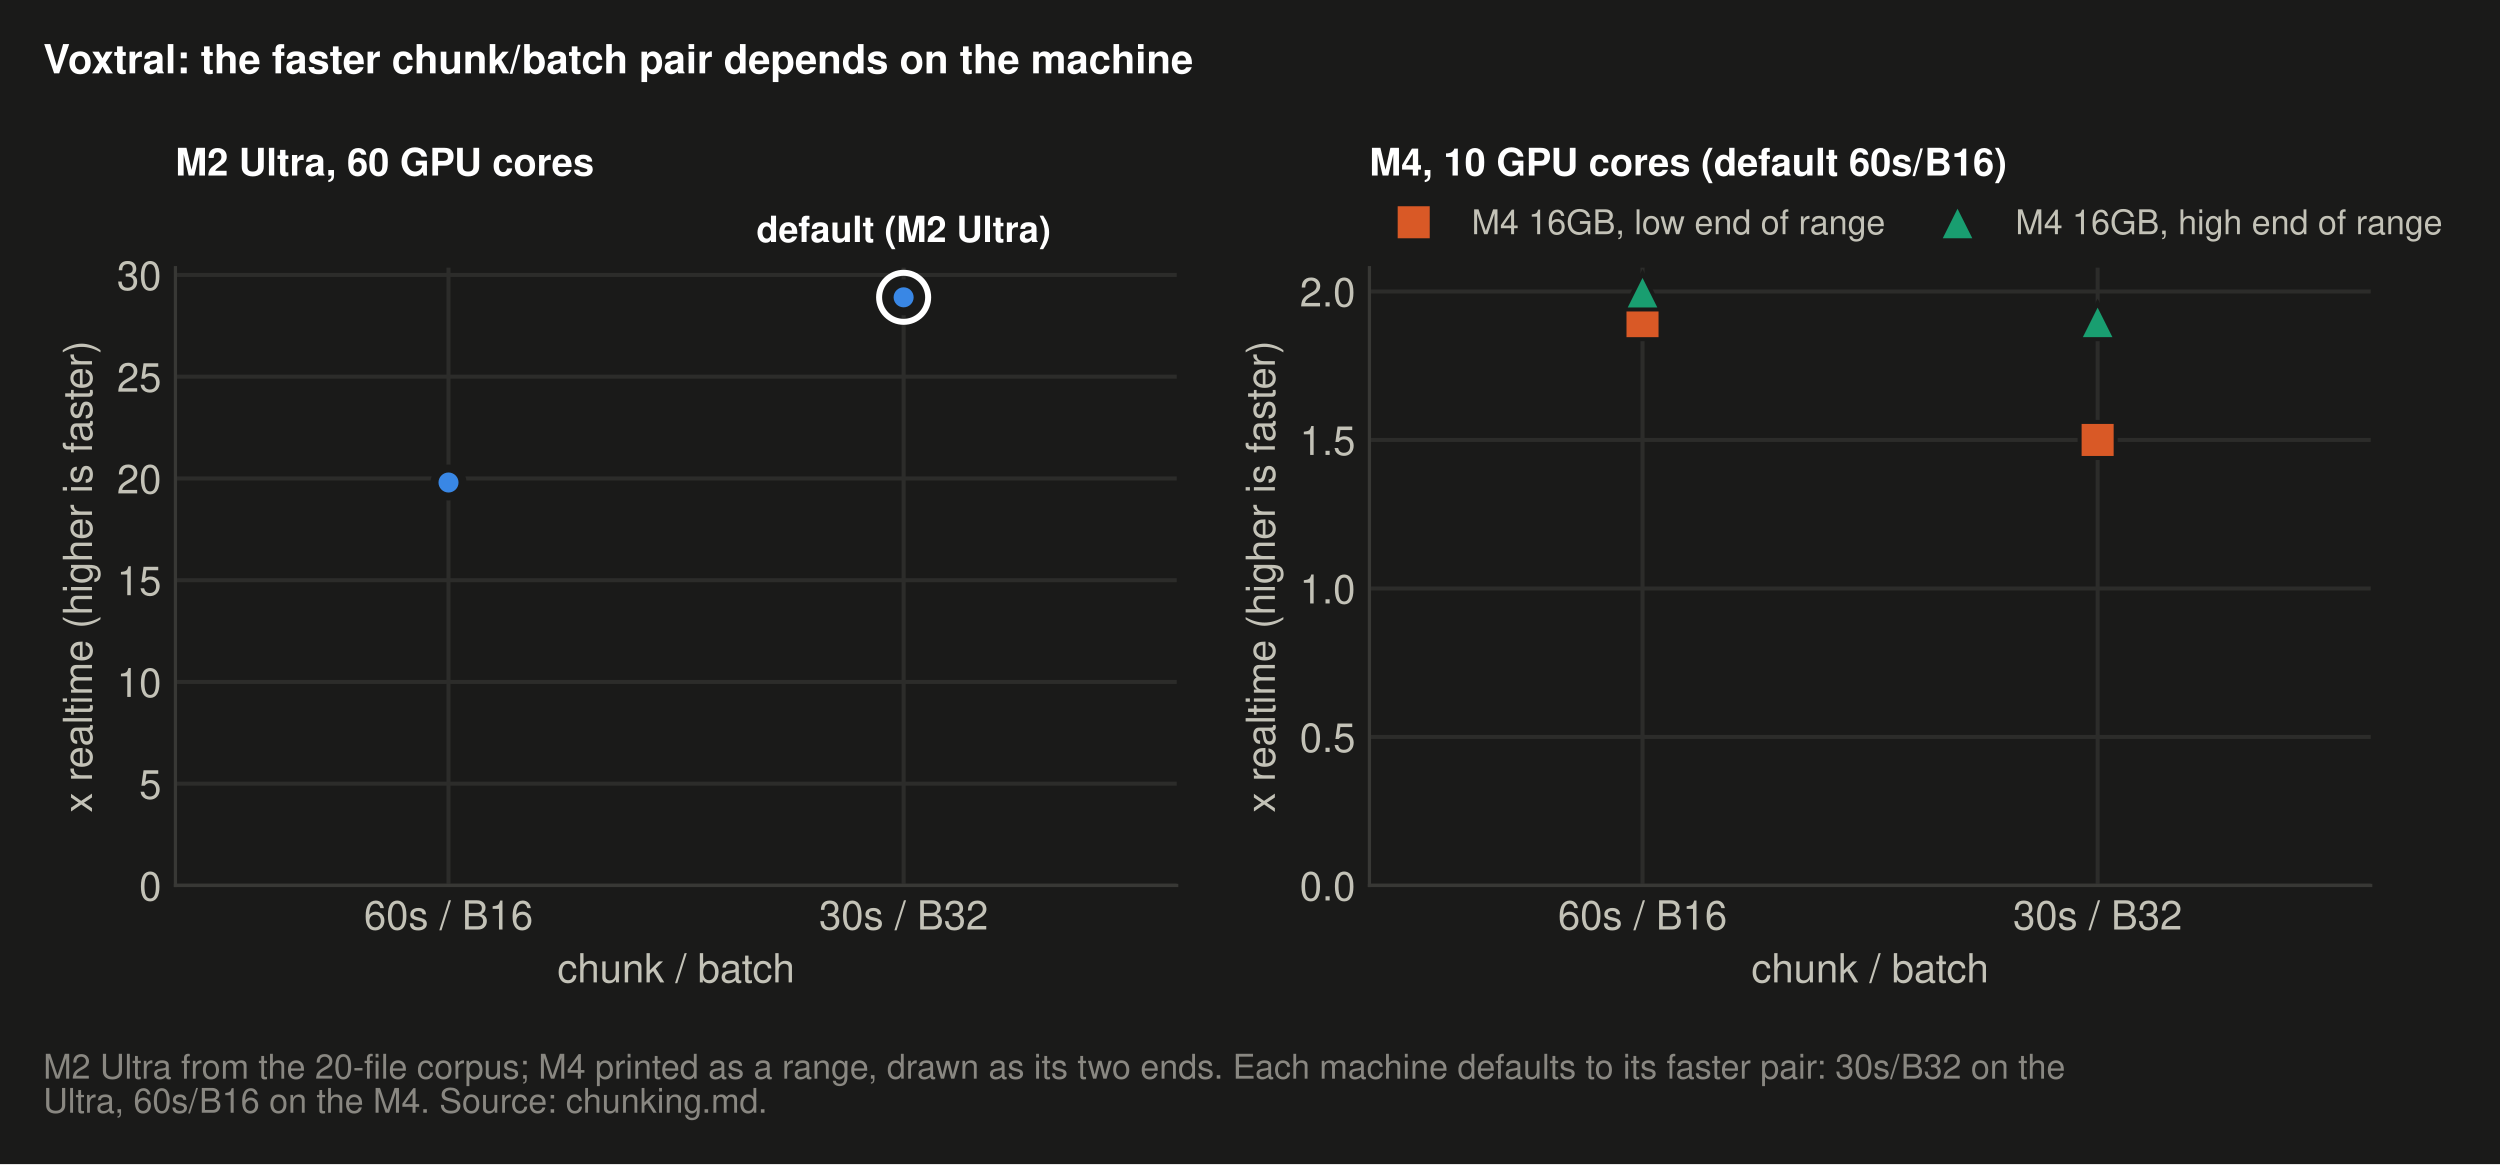
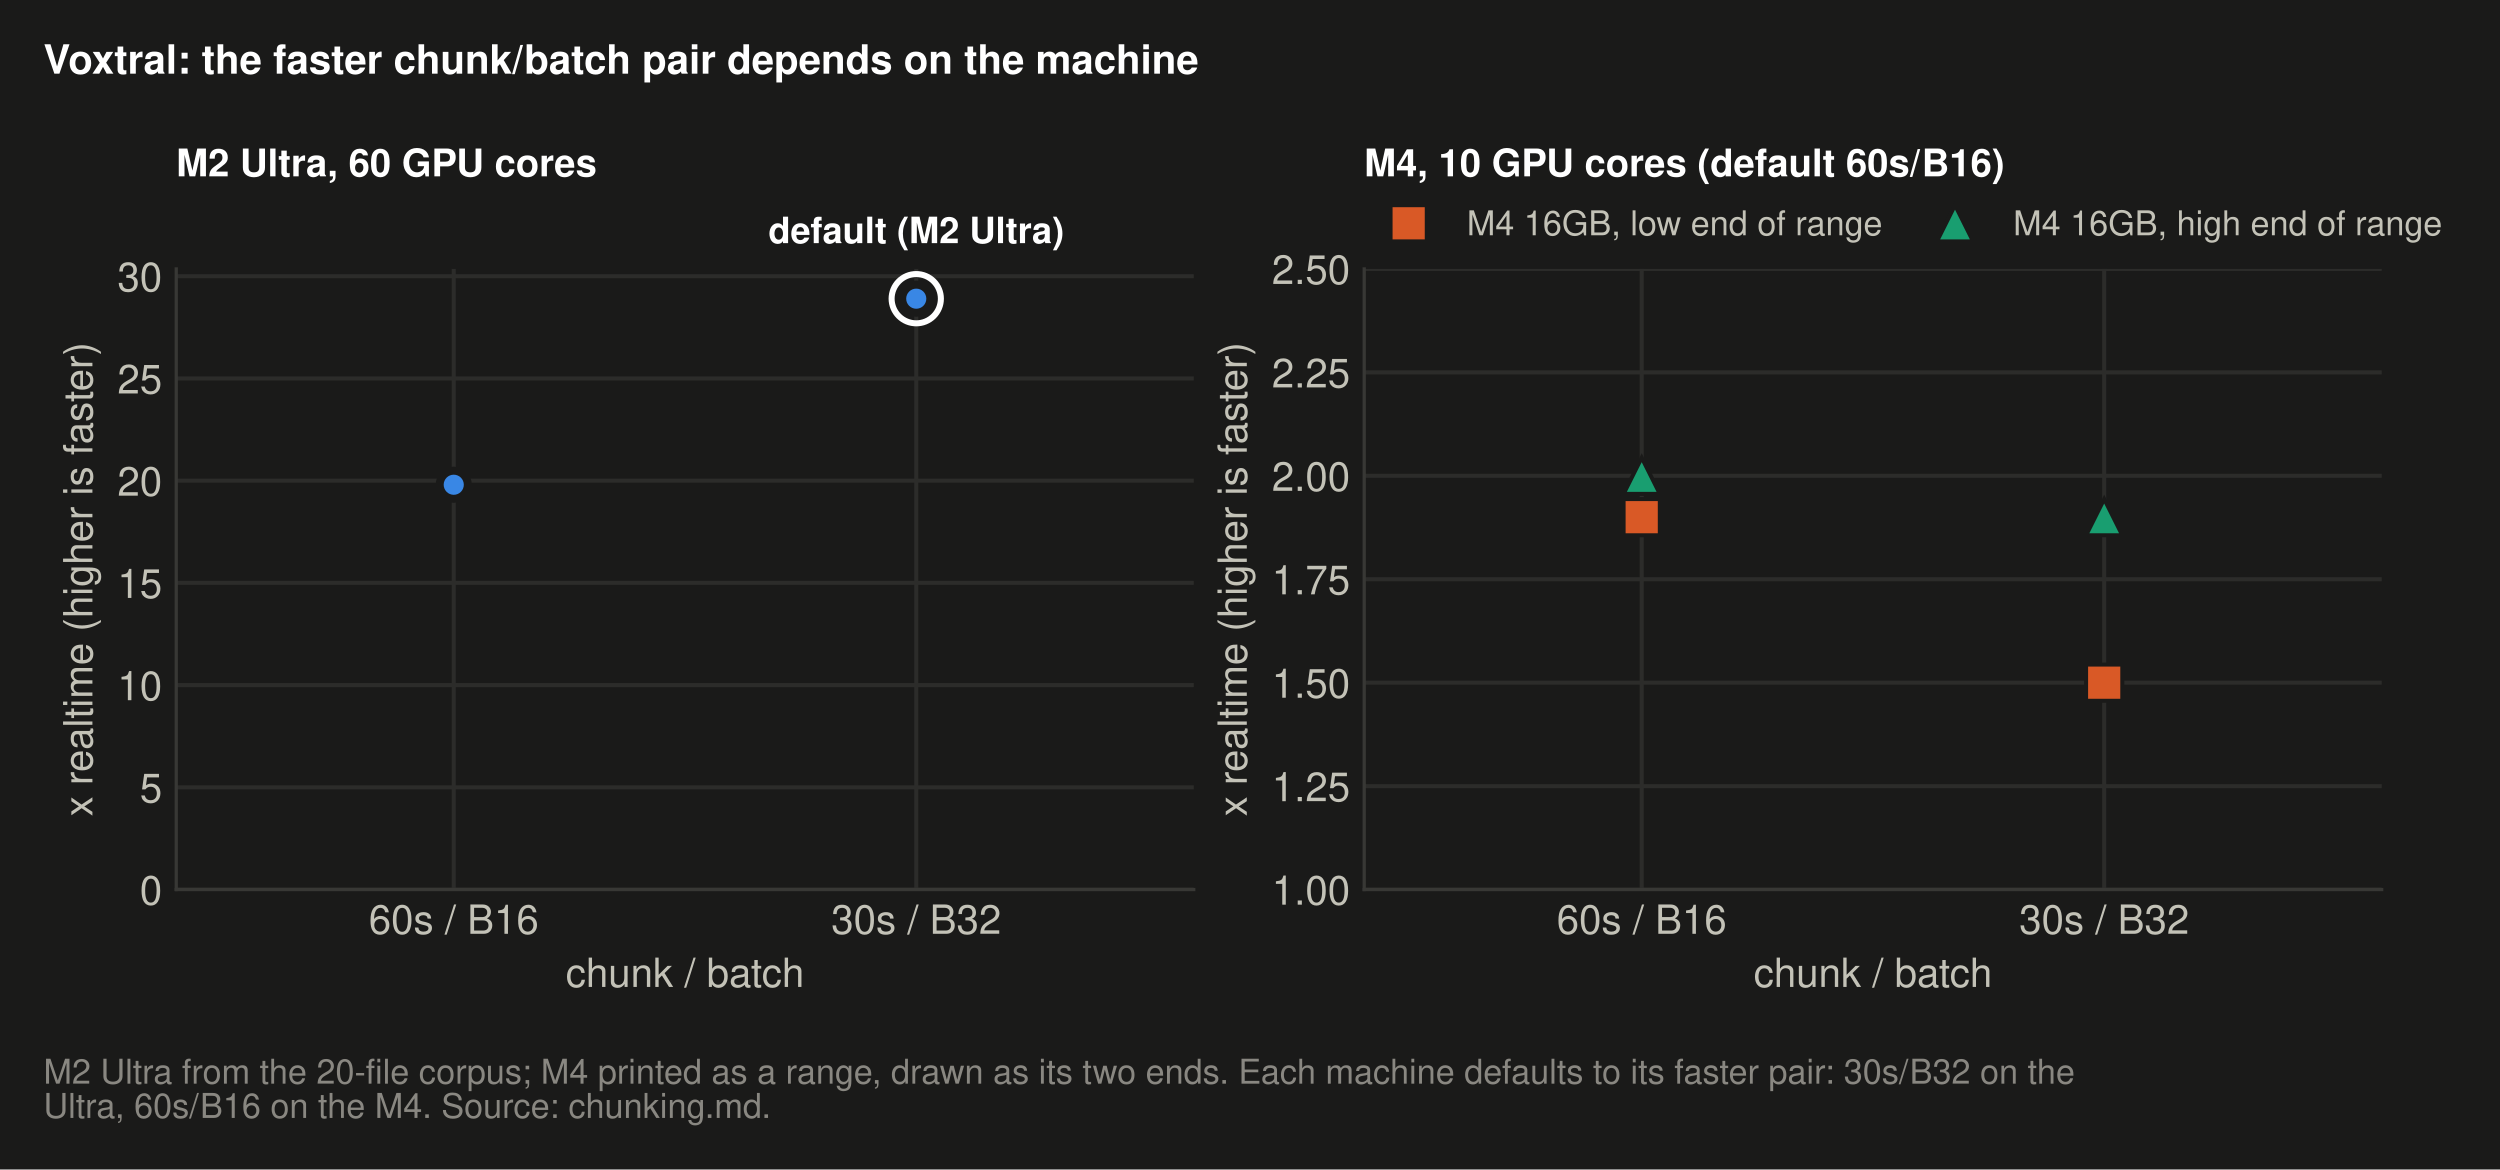
- <svg xmlns="http://www.w3.org/2000/svg" xmlns:xlink="http://www.w3.org/1999/xlink" width="624.152pt" height="290.618pt" viewBox="0 0 624.152 290.618" version="1.1">
+ <svg xmlns="http://www.w3.org/2000/svg" xmlns:xlink="http://www.w3.org/1999/xlink" width="621.272pt" height="290.618pt" viewBox="0 0 621.272 290.618" version="1.1">
  <defs>
    <style type="text/css">*{stroke-linejoin: round; stroke-linecap: butt}</style>
  </defs>
  <g id="figure_1">
    <g id="patch_1">
-       <path d="M 0 290.618  L 624.152 290.618  L 624.152 0  L 0 0  z " style="fill: #1a1a19" />
+       <path d="M 0 290.618  L 621.272 290.618  L 621.272 0  L 0 0  z " style="fill: #1a1a19" />
    </g>
    <g id="axes_1">
      <g id="patch_2">
-         <path d="M 43.8 221.062  L 293.776 221.062  L 293.776 66.83  L 43.8 66.83  z " style="fill: #1a1a19" />
+         <path d="M 43.8 221.062  L 296.656 221.062  L 296.656 66.83  L 43.8 66.83  z " style="fill: #1a1a19" />
      </g>
      <g id="matplotlib.axis_1">
        <g id="xtick_1">
          <g id="line2d_1">
-             <path d="M 111.975 221.062  L 111.975 66.83  " clip-path="url(#p4c368484f6)" style="fill: none; stroke: #2c2c2a; stroke-linecap: round" />
+             <path d="M 112.761 221.062  L 112.761 66.83  " clip-path="url(#p6607f27515)" style="fill: none; stroke: #2c2c2a; stroke-linecap: round" />
          </g>
          <g id="line2d_2" />
          <g id="text_1">
-             <text style="font-size: 10px; font-family: 'Helvetica', 'Arial', 'DejaVu Sans'; text-anchor: middle; fill: #c3c2b7" x="111.975" y="232.062" transform="rotate(-0 111.9754 232.0616)">60s / B16</text>
+             <text style="font-size: 10px; font-family: 'Helvetica', 'Arial', 'DejaVu Sans'; text-anchor: middle; fill: #c3c2b7" x="112.761" y="232.062" transform="rotate(-0 112.7608 232.0616)">60s / B16</text>
          </g>
        </g>
        <g id="xtick_2">
          <g id="line2d_3">
-             <path d="M 225.601 221.062  L 225.601 66.83  " clip-path="url(#p4c368484f6)" style="fill: none; stroke: #2c2c2a; stroke-linecap: round" />
+             <path d="M 227.696 221.062  L 227.696 66.83  " clip-path="url(#p6607f27515)" style="fill: none; stroke: #2c2c2a; stroke-linecap: round" />
          </g>
          <g id="line2d_4" />
          <g id="text_2">
-             <text style="font-size: 10px; font-family: 'Helvetica', 'Arial', 'DejaVu Sans'; text-anchor: middle; fill: #c3c2b7" x="225.601" y="232.062" transform="rotate(-0 225.601 232.0616)">30s / B32</text>
+             <text style="font-size: 10px; font-family: 'Helvetica', 'Arial', 'DejaVu Sans'; text-anchor: middle; fill: #c3c2b7" x="227.696" y="232.062" transform="rotate(-0 227.6955 232.0616)">30s / B32</text>
          </g>
        </g>
        <g id="text_3">
-           <text style="font-size: 10px; font-family: 'Helvetica', 'Arial', 'DejaVu Sans'; text-anchor: middle; fill: #c3c2b7" x="168.788" y="245.261" transform="rotate(-0 168.7882 245.2608)">chunk / batch</text>
+           <text style="font-size: 10px; font-family: 'Helvetica', 'Arial', 'DejaVu Sans'; text-anchor: middle; fill: #c3c2b7" x="170.228" y="245.261" transform="rotate(-0 170.2282 245.2608)">chunk / batch</text>
        </g>
      </g>
      <g id="matplotlib.axis_2">
        <g id="ytick_1">
          <g id="line2d_5">
-             <path d="M 43.8 221.062  L 293.776 221.062  " clip-path="url(#p4c368484f6)" style="fill: none; stroke: #2c2c2a; stroke-linecap: round" />
+             <path d="M 43.8 221.062  L 296.656 221.062  " clip-path="url(#p6607f27515)" style="fill: none; stroke: #2c2c2a; stroke-linecap: round" />
          </g>
          <g id="line2d_6" />
          <g id="text_4">
            <text style="font-size: 10px; font-family: 'Helvetica', 'Arial', 'DejaVu Sans'; text-anchor: end; fill: #c3c2b7" x="40.3" y="224.812" transform="rotate(-0 40.3 224.8116)">0</text>
          </g>
        </g>
        <g id="ytick_2">
          <g id="line2d_7">
-             <path d="M 43.8 195.658  L 293.776 195.658  " clip-path="url(#p4c368484f6)" style="fill: none; stroke: #2c2c2a; stroke-linecap: round" />
+             <path d="M 43.8 195.658  L 296.656 195.658  " clip-path="url(#p6607f27515)" style="fill: none; stroke: #2c2c2a; stroke-linecap: round" />
          </g>
          <g id="line2d_8" />
          <g id="text_5">
            <text style="font-size: 10px; font-family: 'Helvetica', 'Arial', 'DejaVu Sans'; text-anchor: end; fill: #c3c2b7" x="40.3" y="199.408" transform="rotate(-0 40.3 199.4078)">5</text>
          </g>
        </g>
        <g id="ytick_3">
          <g id="line2d_9">
-             <path d="M 43.8 170.254  L 293.776 170.254  " clip-path="url(#p4c368484f6)" style="fill: none; stroke: #2c2c2a; stroke-linecap: round" />
+             <path d="M 43.8 170.254  L 296.656 170.254  " clip-path="url(#p6607f27515)" style="fill: none; stroke: #2c2c2a; stroke-linecap: round" />
          </g>
          <g id="line2d_10" />
          <g id="text_6">
            <text style="font-size: 10px; font-family: 'Helvetica', 'Arial', 'DejaVu Sans'; text-anchor: end; fill: #c3c2b7" x="40.3" y="174.004" transform="rotate(-0 40.3 174.004)">10</text>
          </g>
        </g>
        <g id="ytick_4">
          <g id="line2d_11">
-             <path d="M 43.8 144.85  L 293.776 144.85  " clip-path="url(#p4c368484f6)" style="fill: none; stroke: #2c2c2a; stroke-linecap: round" />
+             <path d="M 43.8 144.85  L 296.656 144.85  " clip-path="url(#p6607f27515)" style="fill: none; stroke: #2c2c2a; stroke-linecap: round" />
          </g>
          <g id="line2d_12" />
          <g id="text_7">
            <text style="font-size: 10px; font-family: 'Helvetica', 'Arial', 'DejaVu Sans'; text-anchor: end; fill: #c3c2b7" x="40.3" y="148.6" transform="rotate(-0 40.3 148.6002)">15</text>
          </g>
        </g>
        <g id="ytick_5">
          <g id="line2d_13">
-             <path d="M 43.8 119.446  L 293.776 119.446  " clip-path="url(#p4c368484f6)" style="fill: none; stroke: #2c2c2a; stroke-linecap: round" />
+             <path d="M 43.8 119.446  L 296.656 119.446  " clip-path="url(#p6607f27515)" style="fill: none; stroke: #2c2c2a; stroke-linecap: round" />
          </g>
          <g id="line2d_14" />
          <g id="text_8">
            <text style="font-size: 10px; font-family: 'Helvetica', 'Arial', 'DejaVu Sans'; text-anchor: end; fill: #c3c2b7" x="40.3" y="123.196" transform="rotate(-0 40.3 123.1964)">20</text>
          </g>
        </g>
        <g id="ytick_6">
          <g id="line2d_15">
-             <path d="M 43.8 94.043  L 293.776 94.043  " clip-path="url(#p4c368484f6)" style="fill: none; stroke: #2c2c2a; stroke-linecap: round" />
+             <path d="M 43.8 94.043  L 296.656 94.043  " clip-path="url(#p6607f27515)" style="fill: none; stroke: #2c2c2a; stroke-linecap: round" />
          </g>
          <g id="line2d_16" />
          <g id="text_9">
            <text style="font-size: 10px; font-family: 'Helvetica', 'Arial', 'DejaVu Sans'; text-anchor: end; fill: #c3c2b7" x="40.3" y="97.793" transform="rotate(-0 40.3 97.79255)">25</text>
          </g>
        </g>
        <g id="ytick_7">
          <g id="line2d_17">
-             <path d="M 43.8 68.639  L 293.776 68.639  " clip-path="url(#p4c368484f6)" style="fill: none; stroke: #2c2c2a; stroke-linecap: round" />
+             <path d="M 43.8 68.639  L 296.656 68.639  " clip-path="url(#p6607f27515)" style="fill: none; stroke: #2c2c2a; stroke-linecap: round" />
          </g>
          <g id="line2d_18" />
          <g id="text_10">
            <text style="font-size: 10px; font-family: 'Helvetica', 'Arial', 'DejaVu Sans'; text-anchor: end; fill: #c3c2b7" x="40.3" y="72.389" transform="rotate(-0 40.3 72.38875)">30</text>
          </g>
        </g>
        <g id="text_11">
          <text style="font-size: 10px; font-family: 'Helvetica', 'Arial', 'DejaVu Sans'; text-anchor: middle; fill: #c3c2b7" x="22.966" y="143.946" transform="rotate(-90 22.96562 143.9458)">x realtime (higher is faster)</text>
        </g>
      </g>
      <g id="patch_3">
        <path d="M 43.8 221.062  L 43.8 66.83  " style="fill: none; stroke: #383835; stroke-width: 0.8; stroke-linejoin: miter; stroke-linecap: square" />
      </g>
      <g id="patch_4">
-         <path d="M 43.8 221.062  L 293.776 221.062  " style="fill: none; stroke: #383835; stroke-width: 0.8; stroke-linejoin: miter; stroke-linecap: square" />
+         <path d="M 43.8 221.062  L 296.656 221.062  " style="fill: none; stroke: #383835; stroke-width: 0.8; stroke-linejoin: miter; stroke-linecap: square" />
      </g>
      <g id="line2d_19">
        <defs>
          <path id="m3d7b4c0e3e" d="M 0 3.5  C 0.928 3.5 1.819 3.131 2.475 2.475  C 3.131 1.819 3.5 0.928 3.5 0  C 3.5 -0.928 3.131 -1.819 2.475 -2.475  C 1.819 -3.131 0.928 -3.5 0 -3.5  C -0.928 -3.5 -1.819 -3.131 -2.475 -2.475  C -3.131 -1.819 -3.5 -0.928 -3.5 0  C -3.5 0.928 -3.131 1.819 -2.475 2.475  C -1.819 3.131 -0.928 3.5 0 3.5  z " style="stroke: #1a1a19; stroke-width: 2" />
        </defs>
-         <g clip-path="url(#p4c368484f6)">
-           <use xlink:href="#m3d7b4c0e3e" x="111.975" y="120.463" style="fill: #3987e5; stroke: #1a1a19; stroke-width: 2" />
-           <use xlink:href="#m3d7b4c0e3e" x="225.601" y="74.228" style="fill: #3987e5; stroke: #1a1a19; stroke-width: 2" />
+         <g clip-path="url(#p6607f27515)">
+           <use xlink:href="#m3d7b4c0e3e" x="112.761" y="120.463" style="fill: #3987e5; stroke: #1a1a19; stroke-width: 2" />
+           <use xlink:href="#m3d7b4c0e3e" x="227.696" y="74.228" style="fill: #3987e5; stroke: #1a1a19; stroke-width: 2" />
        </g>
      </g>
      <g id="text_12">
-         <text style="font-weight: 700; font-size: 9px; font-family: 'Helvetica', 'Arial', 'DejaVu Sans'; text-anchor: middle; fill: #ffffff" x="225.601" y="60.412" transform="rotate(-0 225.601 60.41212)">default (M2 Ultra)</text>
+         <text style="font-weight: 700; font-size: 9px; font-family: 'Helvetica', 'Arial', 'DejaVu Sans'; text-anchor: middle; fill: #ffffff" x="227.696" y="60.412" transform="rotate(-0 227.6955 60.41212)">default (M2 Ultra)</text>
      </g>
      <g id="text_13">
        <text style="font-weight: 700; font-size: 9.5px; font-family: 'Helvetica', 'Arial', 'DejaVu Sans'; text-anchor: start; fill: #ffffff" x="43.8" y="43.83" transform="rotate(-0 43.8 43.83)">M2 Ultra, 60 GPU cores</text>
      </g>
      <g id="PathCollection_1">
-         <path d="M 225.601 80.351  C 227.225 80.351 228.783 79.706 229.931 78.558  C 231.079 77.409 231.725 75.852 231.725 74.228  C 231.725 72.604 231.079 71.046 229.931 69.897  C 228.783 68.749 227.225 68.104 225.601 68.104  C 223.977 68.104 222.419 68.749 221.271 69.897  C 220.123 71.046 219.477 72.604 219.477 74.228  C 219.477 75.852 220.123 77.409 221.271 78.558  C 222.419 79.706 223.977 80.351 225.601 80.351  L 225.601 80.351  z " clip-path="url(#p4c368484f6)" style="fill: none; stroke: #ffffff; stroke-width: 1.5" />
+         <path d="M 227.696 80.351  C 229.32 80.351 230.877 79.706 232.026 78.558  C 233.174 77.409 233.819 75.852 233.819 74.228  C 233.819 72.604 233.174 71.046 232.026 69.897  C 230.877 68.749 229.32 68.104 227.696 68.104  C 226.072 68.104 224.514 68.749 223.365 69.897  C 222.217 71.046 221.572 72.604 221.572 74.228  C 221.572 75.852 222.217 77.409 223.365 78.558  C 224.514 79.706 226.072 80.351 227.696 80.351  L 227.696 80.351  z " clip-path="url(#p6607f27515)" style="fill: none; stroke: #ffffff; stroke-width: 1.5" />
      </g>
    </g>
    <g id="axes_2">
      <g id="patch_5">
-         <path d="M 341.896 221.062  L 591.873 221.062  L 591.873 66.83  L 341.896 66.83  z " style="fill: #1a1a19" />
+         <path d="M 339.016 221.062  L 591.873 221.062  L 591.873 66.83  L 339.016 66.83  z " style="fill: #1a1a19" />
      </g>
      <g id="matplotlib.axis_3">
        <g id="xtick_3">
          <g id="line2d_20">
-             <path d="M 410.072 221.062  L 410.072 66.83  " clip-path="url(#p4d5b6421ba)" style="fill: none; stroke: #2c2c2a; stroke-linecap: round" />
+             <path d="M 407.977 221.062  L 407.977 66.83  " clip-path="url(#p27f61876e8)" style="fill: none; stroke: #2c2c2a; stroke-linecap: round" />
          </g>
          <g id="line2d_21" />
          <g id="text_14">
-             <text style="font-size: 10px; font-family: 'Helvetica', 'Arial', 'DejaVu Sans'; text-anchor: middle; fill: #c3c2b7" x="410.072" y="232.062" transform="rotate(-0 410.0717 232.0616)">60s / B16</text>
+             <text style="font-size: 10px; font-family: 'Helvetica', 'Arial', 'DejaVu Sans'; text-anchor: middle; fill: #c3c2b7" x="407.977" y="232.062" transform="rotate(-0 407.9772 232.0616)">60s / B16</text>
          </g>
        </g>
        <g id="xtick_4">
          <g id="line2d_22">
-             <path d="M 523.697 221.062  L 523.697 66.83  " clip-path="url(#p4d5b6421ba)" style="fill: none; stroke: #2c2c2a; stroke-linecap: round" />
+             <path d="M 522.912 221.062  L 522.912 66.83  " clip-path="url(#p27f61876e8)" style="fill: none; stroke: #2c2c2a; stroke-linecap: round" />
          </g>
          <g id="line2d_23" />
          <g id="text_15">
-             <text style="font-size: 10px; font-family: 'Helvetica', 'Arial', 'DejaVu Sans'; text-anchor: middle; fill: #c3c2b7" x="523.697" y="232.062" transform="rotate(-0 523.6974 232.0616)">30s / B32</text>
+             <text style="font-size: 10px; font-family: 'Helvetica', 'Arial', 'DejaVu Sans'; text-anchor: middle; fill: #c3c2b7" x="522.912" y="232.062" transform="rotate(-0 522.9119 232.0616)">30s / B32</text>
          </g>
        </g>
        <g id="text_16">
-           <text style="font-size: 10px; font-family: 'Helvetica', 'Arial', 'DejaVu Sans'; text-anchor: middle; fill: #c3c2b7" x="466.885" y="245.261" transform="rotate(-0 466.8845 245.2608)">chunk / batch</text>
+           <text style="font-size: 10px; font-family: 'Helvetica', 'Arial', 'DejaVu Sans'; text-anchor: middle; fill: #c3c2b7" x="465.445" y="245.261" transform="rotate(-0 465.4445 245.2608)">chunk / batch</text>
        </g>
      </g>
      <g id="matplotlib.axis_4">
        <g id="ytick_8">
          <g id="line2d_24">
-             <path d="M 341.896 221.062  L 591.873 221.062  " clip-path="url(#p4d5b6421ba)" style="fill: none; stroke: #2c2c2a; stroke-linecap: round" />
+             <path d="M 339.016 221.062  L 591.873 221.062  " clip-path="url(#p27f61876e8)" style="fill: none; stroke: #2c2c2a; stroke-linecap: round" />
          </g>
          <g id="line2d_25" />
          <g id="text_17">
-             <text style="font-size: 10px; font-family: 'Helvetica', 'Arial', 'DejaVu Sans'; text-anchor: end; fill: #c3c2b7" x="338.396" y="224.812" transform="rotate(-0 338.3964 224.8116)">0.0</text>
+             <text style="font-size: 10px; font-family: 'Helvetica', 'Arial', 'DejaVu Sans'; text-anchor: end; fill: #c3c2b7" x="335.516" y="224.812" transform="rotate(-0 335.5164 224.8116)">1.00</text>
          </g>
        </g>
        <g id="ytick_9">
          <g id="line2d_26">
-             <path d="M 341.896 183.987  L 591.873 183.987  " clip-path="url(#p4d5b6421ba)" style="fill: none; stroke: #2c2c2a; stroke-linecap: round" />
+             <path d="M 339.016 195.356  L 591.873 195.356  " clip-path="url(#p27f61876e8)" style="fill: none; stroke: #2c2c2a; stroke-linecap: round" />
          </g>
          <g id="line2d_27" />
          <g id="text_18">
-             <text style="font-size: 10px; font-family: 'Helvetica', 'Arial', 'DejaVu Sans'; text-anchor: end; fill: #c3c2b7" x="338.396" y="187.737" transform="rotate(-0 338.3964 187.7367)">0.5</text>
+             <text style="font-size: 10px; font-family: 'Helvetica', 'Arial', 'DejaVu Sans'; text-anchor: end; fill: #c3c2b7" x="335.516" y="199.106" transform="rotate(-0 335.5164 199.1063)">1.25</text>
          </g>
        </g>
        <g id="ytick_10">
          <g id="line2d_28">
-             <path d="M 341.896 146.912  L 591.873 146.912  " clip-path="url(#p4d5b6421ba)" style="fill: none; stroke: #2c2c2a; stroke-linecap: round" />
+             <path d="M 339.016 169.651  L 591.873 169.651  " clip-path="url(#p27f61876e8)" style="fill: none; stroke: #2c2c2a; stroke-linecap: round" />
          </g>
          <g id="line2d_29" />
          <g id="text_19">
-             <text style="font-size: 10px; font-family: 'Helvetica', 'Arial', 'DejaVu Sans'; text-anchor: end; fill: #c3c2b7" x="338.396" y="150.662" transform="rotate(-0 338.3964 150.6618)">1.0</text>
+             <text style="font-size: 10px; font-family: 'Helvetica', 'Arial', 'DejaVu Sans'; text-anchor: end; fill: #c3c2b7" x="335.516" y="173.401" transform="rotate(-0 335.5164 173.401)">1.50</text>
          </g>
        </g>
        <g id="ytick_11">
          <g id="line2d_30">
-             <path d="M 341.896 109.837  L 591.873 109.837  " clip-path="url(#p4d5b6421ba)" style="fill: none; stroke: #2c2c2a; stroke-linecap: round" />
+             <path d="M 339.016 143.946  L 591.873 143.946  " clip-path="url(#p27f61876e8)" style="fill: none; stroke: #2c2c2a; stroke-linecap: round" />
          </g>
          <g id="line2d_31" />
          <g id="text_20">
-             <text style="font-size: 10px; font-family: 'Helvetica', 'Arial', 'DejaVu Sans'; text-anchor: end; fill: #c3c2b7" x="338.396" y="113.587" transform="rotate(-0 338.3964 113.5869)">1.5</text>
+             <text style="font-size: 10px; font-family: 'Helvetica', 'Arial', 'DejaVu Sans'; text-anchor: end; fill: #c3c2b7" x="335.516" y="147.696" transform="rotate(-0 335.5164 147.6958)">1.75</text>
          </g>
        </g>
        <g id="ytick_12">
          <g id="line2d_32">
-             <path d="M 341.896 72.762  L 591.873 72.762  " clip-path="url(#p4d5b6421ba)" style="fill: none; stroke: #2c2c2a; stroke-linecap: round" />
+             <path d="M 339.016 118.241  L 591.873 118.241  " clip-path="url(#p27f61876e8)" style="fill: none; stroke: #2c2c2a; stroke-linecap: round" />
          </g>
          <g id="line2d_33" />
          <g id="text_21">
-             <text style="font-size: 10px; font-family: 'Helvetica', 'Arial', 'DejaVu Sans'; text-anchor: end; fill: #c3c2b7" x="338.396" y="76.512" transform="rotate(-0 338.3964 76.51198)">2.0</text>
-           </g>
-         </g>
-         <g id="text_22">
-           <text style="font-size: 10px; font-family: 'Helvetica', 'Arial', 'DejaVu Sans'; text-anchor: middle; fill: #c3c2b7" x="318.284" y="143.946" transform="rotate(-90 318.2839 143.9458)">x realtime (higher is faster)</text>
+             <text style="font-size: 10px; font-family: 'Helvetica', 'Arial', 'DejaVu Sans'; text-anchor: end; fill: #c3c2b7" x="335.516" y="121.991" transform="rotate(-0 335.5164 121.9905)">2.00</text>
+           </g>
+         </g>
+         <g id="ytick_13">
+           <g id="line2d_34">
+             <path d="M 339.016 92.535  L 591.873 92.535  " clip-path="url(#p27f61876e8)" style="fill: none; stroke: #2c2c2a; stroke-linecap: round" />
+           </g>
+           <g id="line2d_35" />
+           <g id="text_22">
+             <text style="font-size: 10px; font-family: 'Helvetica', 'Arial', 'DejaVu Sans'; text-anchor: end; fill: #c3c2b7" x="335.516" y="96.285" transform="rotate(-0 335.5164 96.28526)">2.25</text>
+           </g>
+         </g>
+         <g id="ytick_14">
+           <g id="line2d_36">
+             <path d="M 339.016 66.83  L 591.873 66.83  " clip-path="url(#p27f61876e8)" style="fill: none; stroke: #2c2c2a; stroke-linecap: round" />
+           </g>
+           <g id="line2d_37" />
+           <g id="text_23">
+             <text style="font-size: 10px; font-family: 'Helvetica', 'Arial', 'DejaVu Sans'; text-anchor: end; fill: #c3c2b7" x="335.516" y="70.58" transform="rotate(-0 335.5164 70.58)">2.50</text>
+           </g>
+         </g>
+         <g id="text_24">
+           <text style="font-size: 10px; font-family: 'Helvetica', 'Arial', 'DejaVu Sans'; text-anchor: middle; fill: #c3c2b7" x="309.843" y="143.946" transform="rotate(-90 309.8429 143.9458)">x realtime (higher is faster)</text>
        </g>
      </g>
      <g id="patch_6">
-         <path d="M 341.896 221.062  L 341.896 66.83  " style="fill: none; stroke: #383835; stroke-width: 0.8; stroke-linejoin: miter; stroke-linecap: square" />
+         <path d="M 339.016 221.062  L 339.016 66.83  " style="fill: none; stroke: #383835; stroke-width: 0.8; stroke-linejoin: miter; stroke-linecap: square" />
      </g>
      <g id="patch_7">
-         <path d="M 341.896 221.062  L 591.873 221.062  " style="fill: none; stroke: #383835; stroke-width: 0.8; stroke-linejoin: miter; stroke-linecap: square" />
-       </g>
-       <g id="line2d_34">
+         <path d="M 339.016 221.062  L 591.873 221.062  " style="fill: none; stroke: #383835; stroke-width: 0.8; stroke-linejoin: miter; stroke-linecap: square" />
+       </g>
+       <g id="line2d_38">
        <defs>
          <path id="m81e0faa51b" d="M -4.5 4.5  L 4.5 4.5  L 4.5 -4.5  L -4.5 -4.5  z " style="stroke: #1a1a19; stroke-linejoin: miter" />
        </defs>
-         <g clip-path="url(#p4d5b6421ba)">
-           <use xlink:href="#m81e0faa51b" x="410.072" y="80.177" style="fill: #d95926; stroke: #1a1a19; stroke-linejoin: miter" />
-           <use xlink:href="#m81e0faa51b" x="523.697" y="109.837" style="fill: #d95926; stroke: #1a1a19; stroke-linejoin: miter" />
-         </g>
-       </g>
-       <g id="line2d_35">
+         <g clip-path="url(#p27f61876e8)">
+           <use xlink:href="#m81e0faa51b" x="407.977" y="128.523" style="fill: #d95926; stroke: #1a1a19; stroke-linejoin: miter" />
+           <use xlink:href="#m81e0faa51b" x="522.912" y="169.651" style="fill: #d95926; stroke: #1a1a19; stroke-linejoin: miter" />
+         </g>
+       </g>
+       <g id="line2d_39">
        <defs>
          <path id="m14c831bd54" d="M 0 -4.5  L -4.5 4.5  L 4.5 4.5  z " style="stroke: #1a1a19; stroke-linejoin: miter" />
        </defs>
-         <g clip-path="url(#p4d5b6421ba)">
-           <use xlink:href="#m14c831bd54" x="410.072" y="72.762" style="fill: #199e70; stroke: #1a1a19; stroke-linejoin: miter" />
-           <use xlink:href="#m14c831bd54" x="523.697" y="80.177" style="fill: #199e70; stroke: #1a1a19; stroke-linejoin: miter" />
-         </g>
-       </g>
-       <g id="text_23">
-         <text style="font-weight: 700; font-size: 9.5px; font-family: 'Helvetica', 'Arial', 'DejaVu Sans'; text-anchor: start; fill: #ffffff" x="341.896" y="43.83" transform="rotate(-0 341.8964 43.83)">M4, 10 GPU cores (default 60s/B16)</text>
+         <g clip-path="url(#p27f61876e8)">
+           <use xlink:href="#m14c831bd54" x="407.977" y="118.241" style="fill: #199e70; stroke: #1a1a19; stroke-linejoin: miter" />
+           <use xlink:href="#m14c831bd54" x="522.912" y="128.523" style="fill: #199e70; stroke: #1a1a19; stroke-linejoin: miter" />
+         </g>
+       </g>
+       <g id="text_25">
+         <text style="font-weight: 700; font-size: 9.5px; font-family: 'Helvetica', 'Arial', 'DejaVu Sans'; text-anchor: start; fill: #ffffff" x="339.016" y="43.83" transform="rotate(-0 339.0164 43.83)">M4, 10 GPU cores (default 60s/B16)</text>
      </g>
      <g id="legend_1">
-         <g id="line2d_36">
+         <g id="line2d_40">
          <g>
-             <use xlink:href="#m81e0faa51b" x="352.946" y="55.49" style="fill: #d95926; stroke: #1a1a19; stroke-linejoin: miter" />
-           </g>
-         </g>
-         <g id="text_24">
-           <text style="font-size: 8.5px; font-family: 'Helvetica', 'Arial', 'DejaVu Sans'; text-anchor: start; fill: #c3c2b7" x="367.396" y="58.465" transform="rotate(-0 367.3964 58.46474)">M4 16GB, low end of range</text>
-         </g>
-         <g id="line2d_37">
+             <use xlink:href="#m81e0faa51b" x="350.066" y="55.49" style="fill: #d95926; stroke: #1a1a19; stroke-linejoin: miter" />
+           </g>
+         </g>
+         <g id="text_26">
+           <text style="font-size: 8.5px; font-family: 'Helvetica', 'Arial', 'DejaVu Sans'; text-anchor: start; fill: #c3c2b7" x="364.516" y="58.465" transform="rotate(-0 364.5164 58.46474)">M4 16GB, low end of range</text>
+         </g>
+         <g id="line2d_41">
          <g>
-             <use xlink:href="#m14c831bd54" x="488.717" y="55.49" style="fill: #199e70; stroke: #1a1a19; stroke-linejoin: miter" />
-           </g>
-         </g>
-         <g id="text_25">
-           <text style="font-size: 8.5px; font-family: 'Helvetica', 'Arial', 'DejaVu Sans'; text-anchor: start; fill: #c3c2b7" x="503.167" y="58.465" transform="rotate(-0 503.1666 58.46474)">M4 16GB, high end of range</text>
-         </g>
-       </g>
-     </g>
-     <g id="text_26">
+             <use xlink:href="#m14c831bd54" x="485.837" y="55.49" style="fill: #199e70; stroke: #1a1a19; stroke-linejoin: miter" />
+           </g>
+         </g>
+         <g id="text_27">
+           <text style="font-size: 8.5px; font-family: 'Helvetica', 'Arial', 'DejaVu Sans'; text-anchor: start; fill: #c3c2b7" x="500.287" y="58.465" transform="rotate(-0 500.2866 58.46474)">M4 16GB, high end of range</text>
+         </g>
+       </g>
+     </g>
+     <g id="text_28">
      <text style="font-weight: 700; font-size: 10px; font-family: 'Helvetica', 'Arial', 'DejaVu Sans'; text-anchor: start; fill: #ffffff" x="10.8" y="18.3" transform="rotate(-0 10.8 18.3)">Voxtral: the faster chunk/batch pair depends on the machine</text>
    </g>
-     <g id="text_27">
+     <g id="text_29">
      <text style="font-size: 8.5px; font-family: 'Helvetica', 'Arial', 'DejaVu Sans'; fill: #898781" transform="translate(10.8 269.3016)">M2 Ultra from the 20-file corpus; M4 printed as a range, drawn as its two ends. Each machine defaults to its faster pair: 30s/B32 on the</text>
      <text style="font-size: 8.5px; font-family: 'Helvetica', 'Arial', 'DejaVu Sans'; fill: #898781" transform="translate(10.8 277.8104)">Ultra, 60s/B16 on the M4. Source: chunking.md.</text>
    </g>
  </g>
  <defs>
-     <clipPath id="p4c368484f6">
-       <rect x="43.8" y="66.83" width="249.976" height="154.232" />
+     <clipPath id="p6607f27515">
+       <rect x="43.8" y="66.83" width="252.856" height="154.232" />
    </clipPath>
-     <clipPath id="p4d5b6421ba">
-       <rect x="341.896" y="66.83" width="249.976" height="154.232" />
+     <clipPath id="p27f61876e8">
+       <rect x="339.016" y="66.83" width="252.856" height="154.232" />
    </clipPath>
  </defs>
</svg>
